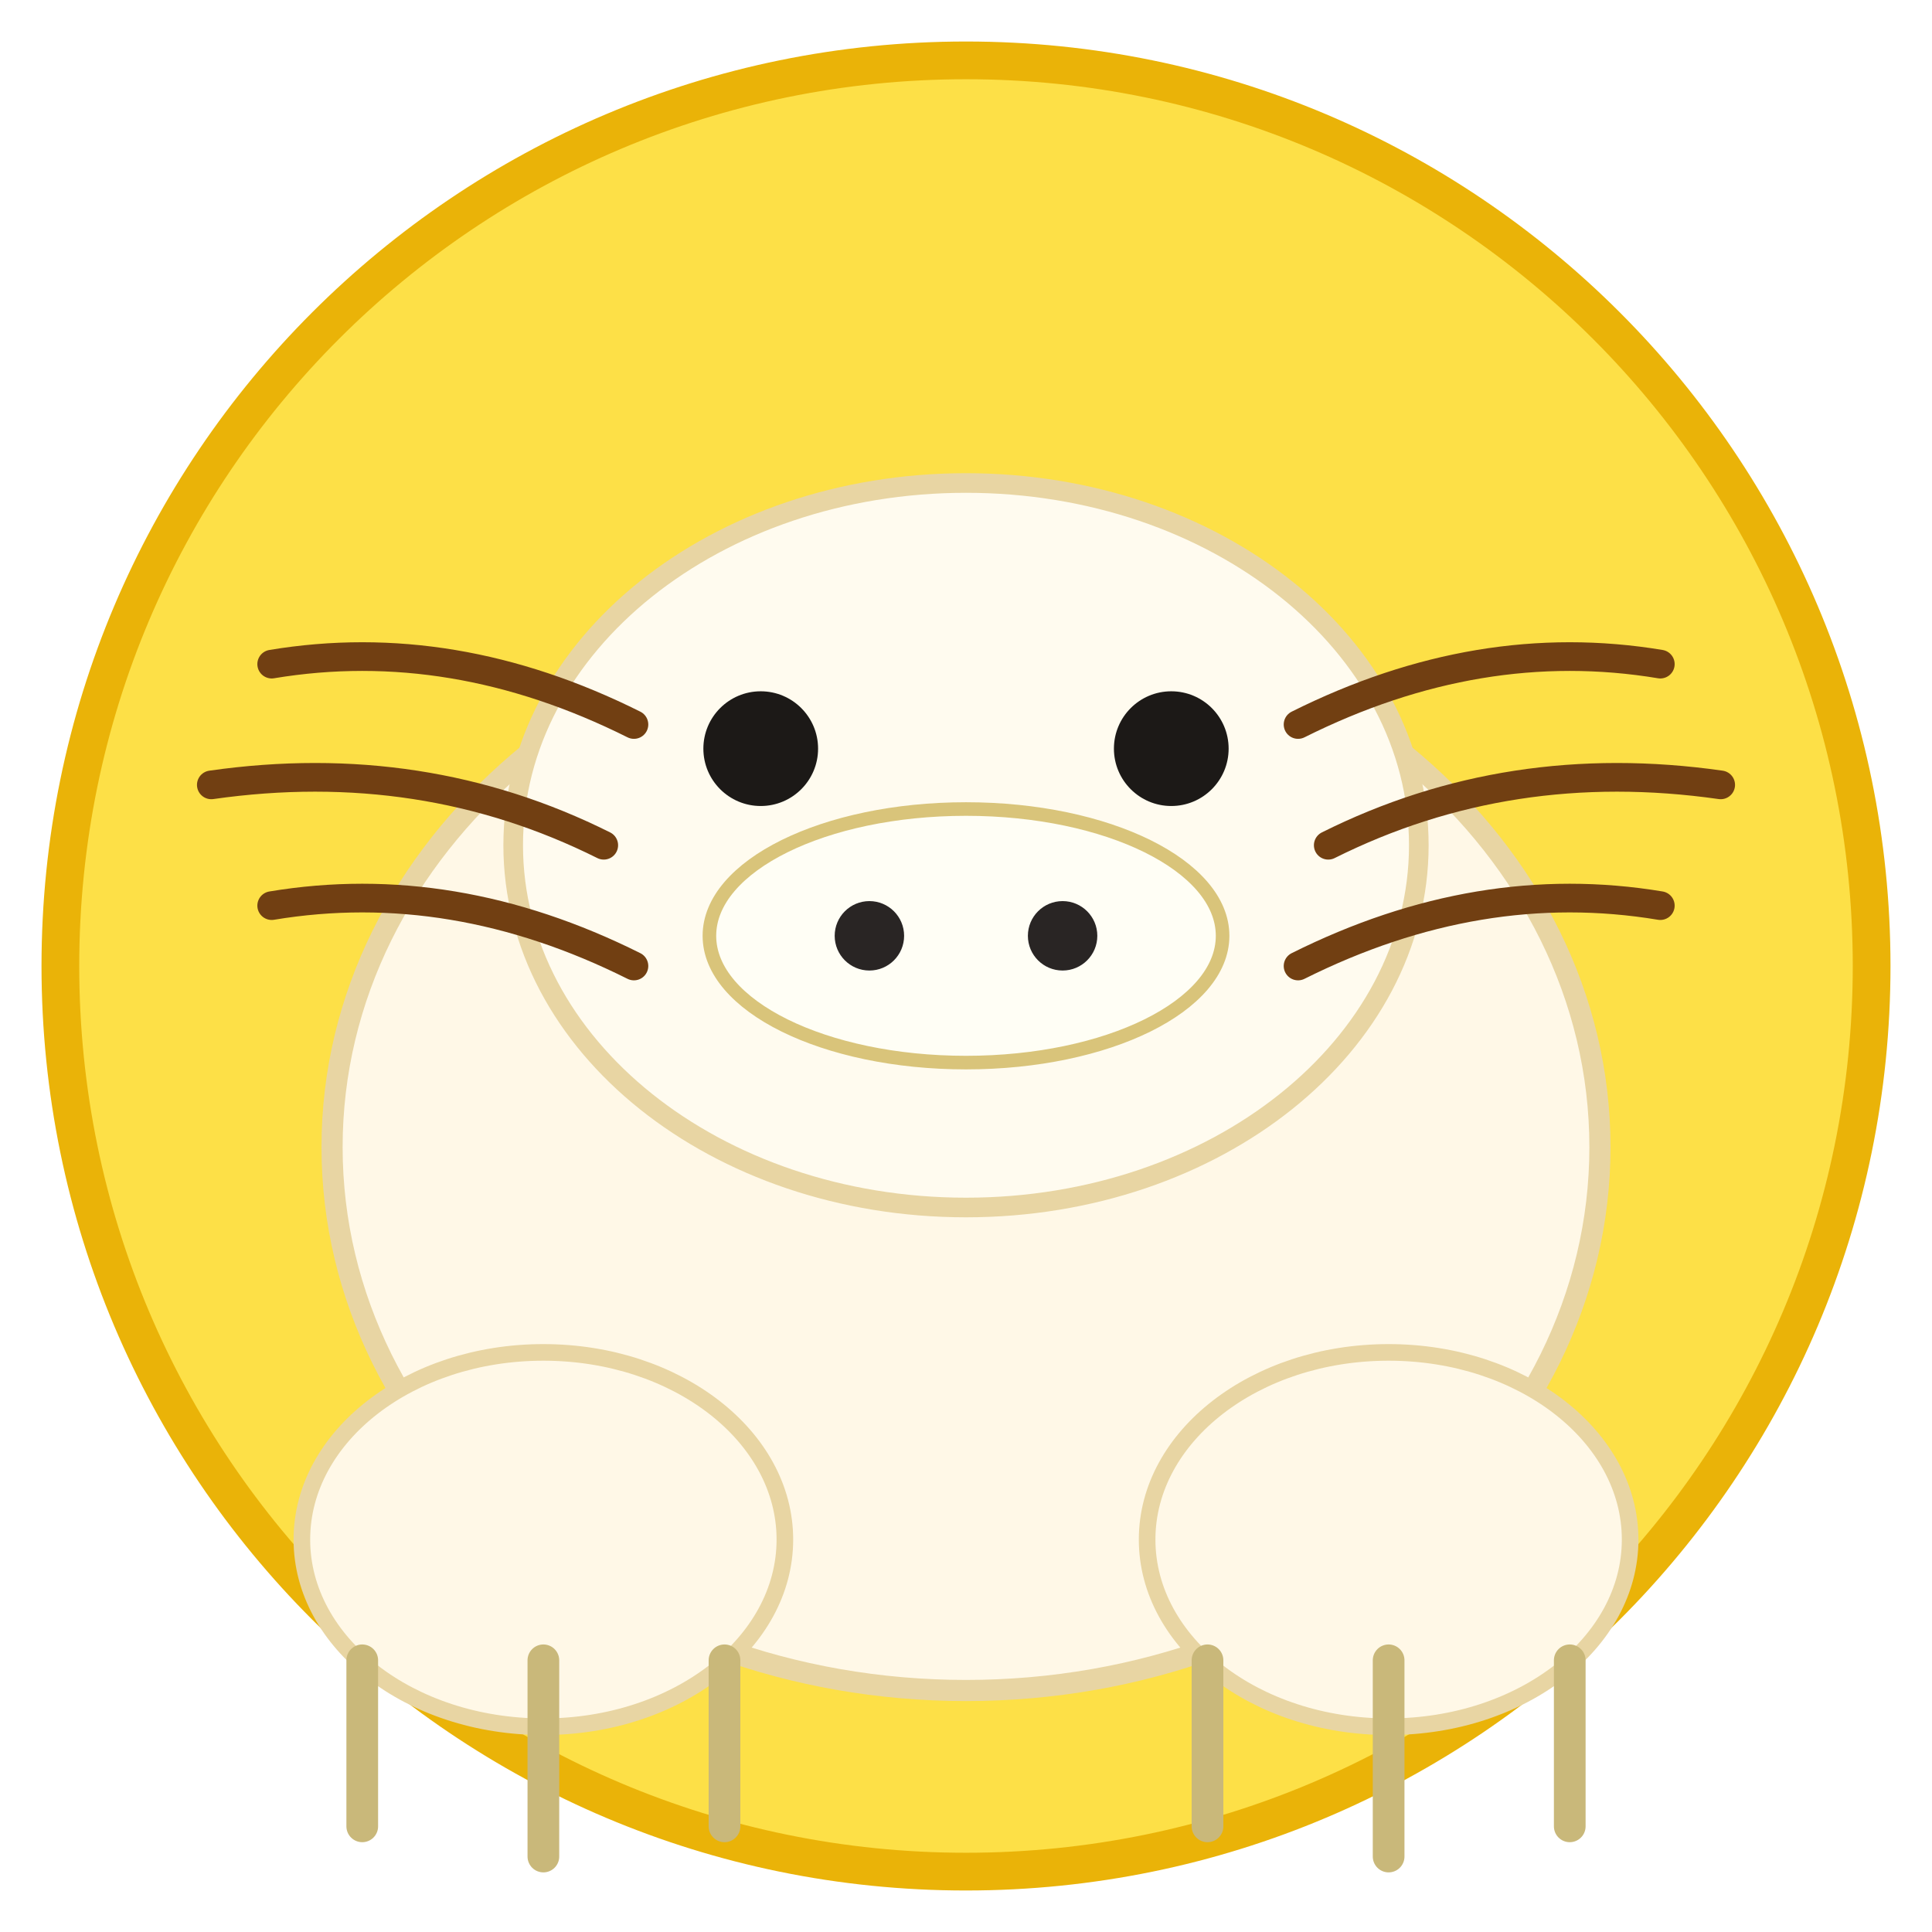
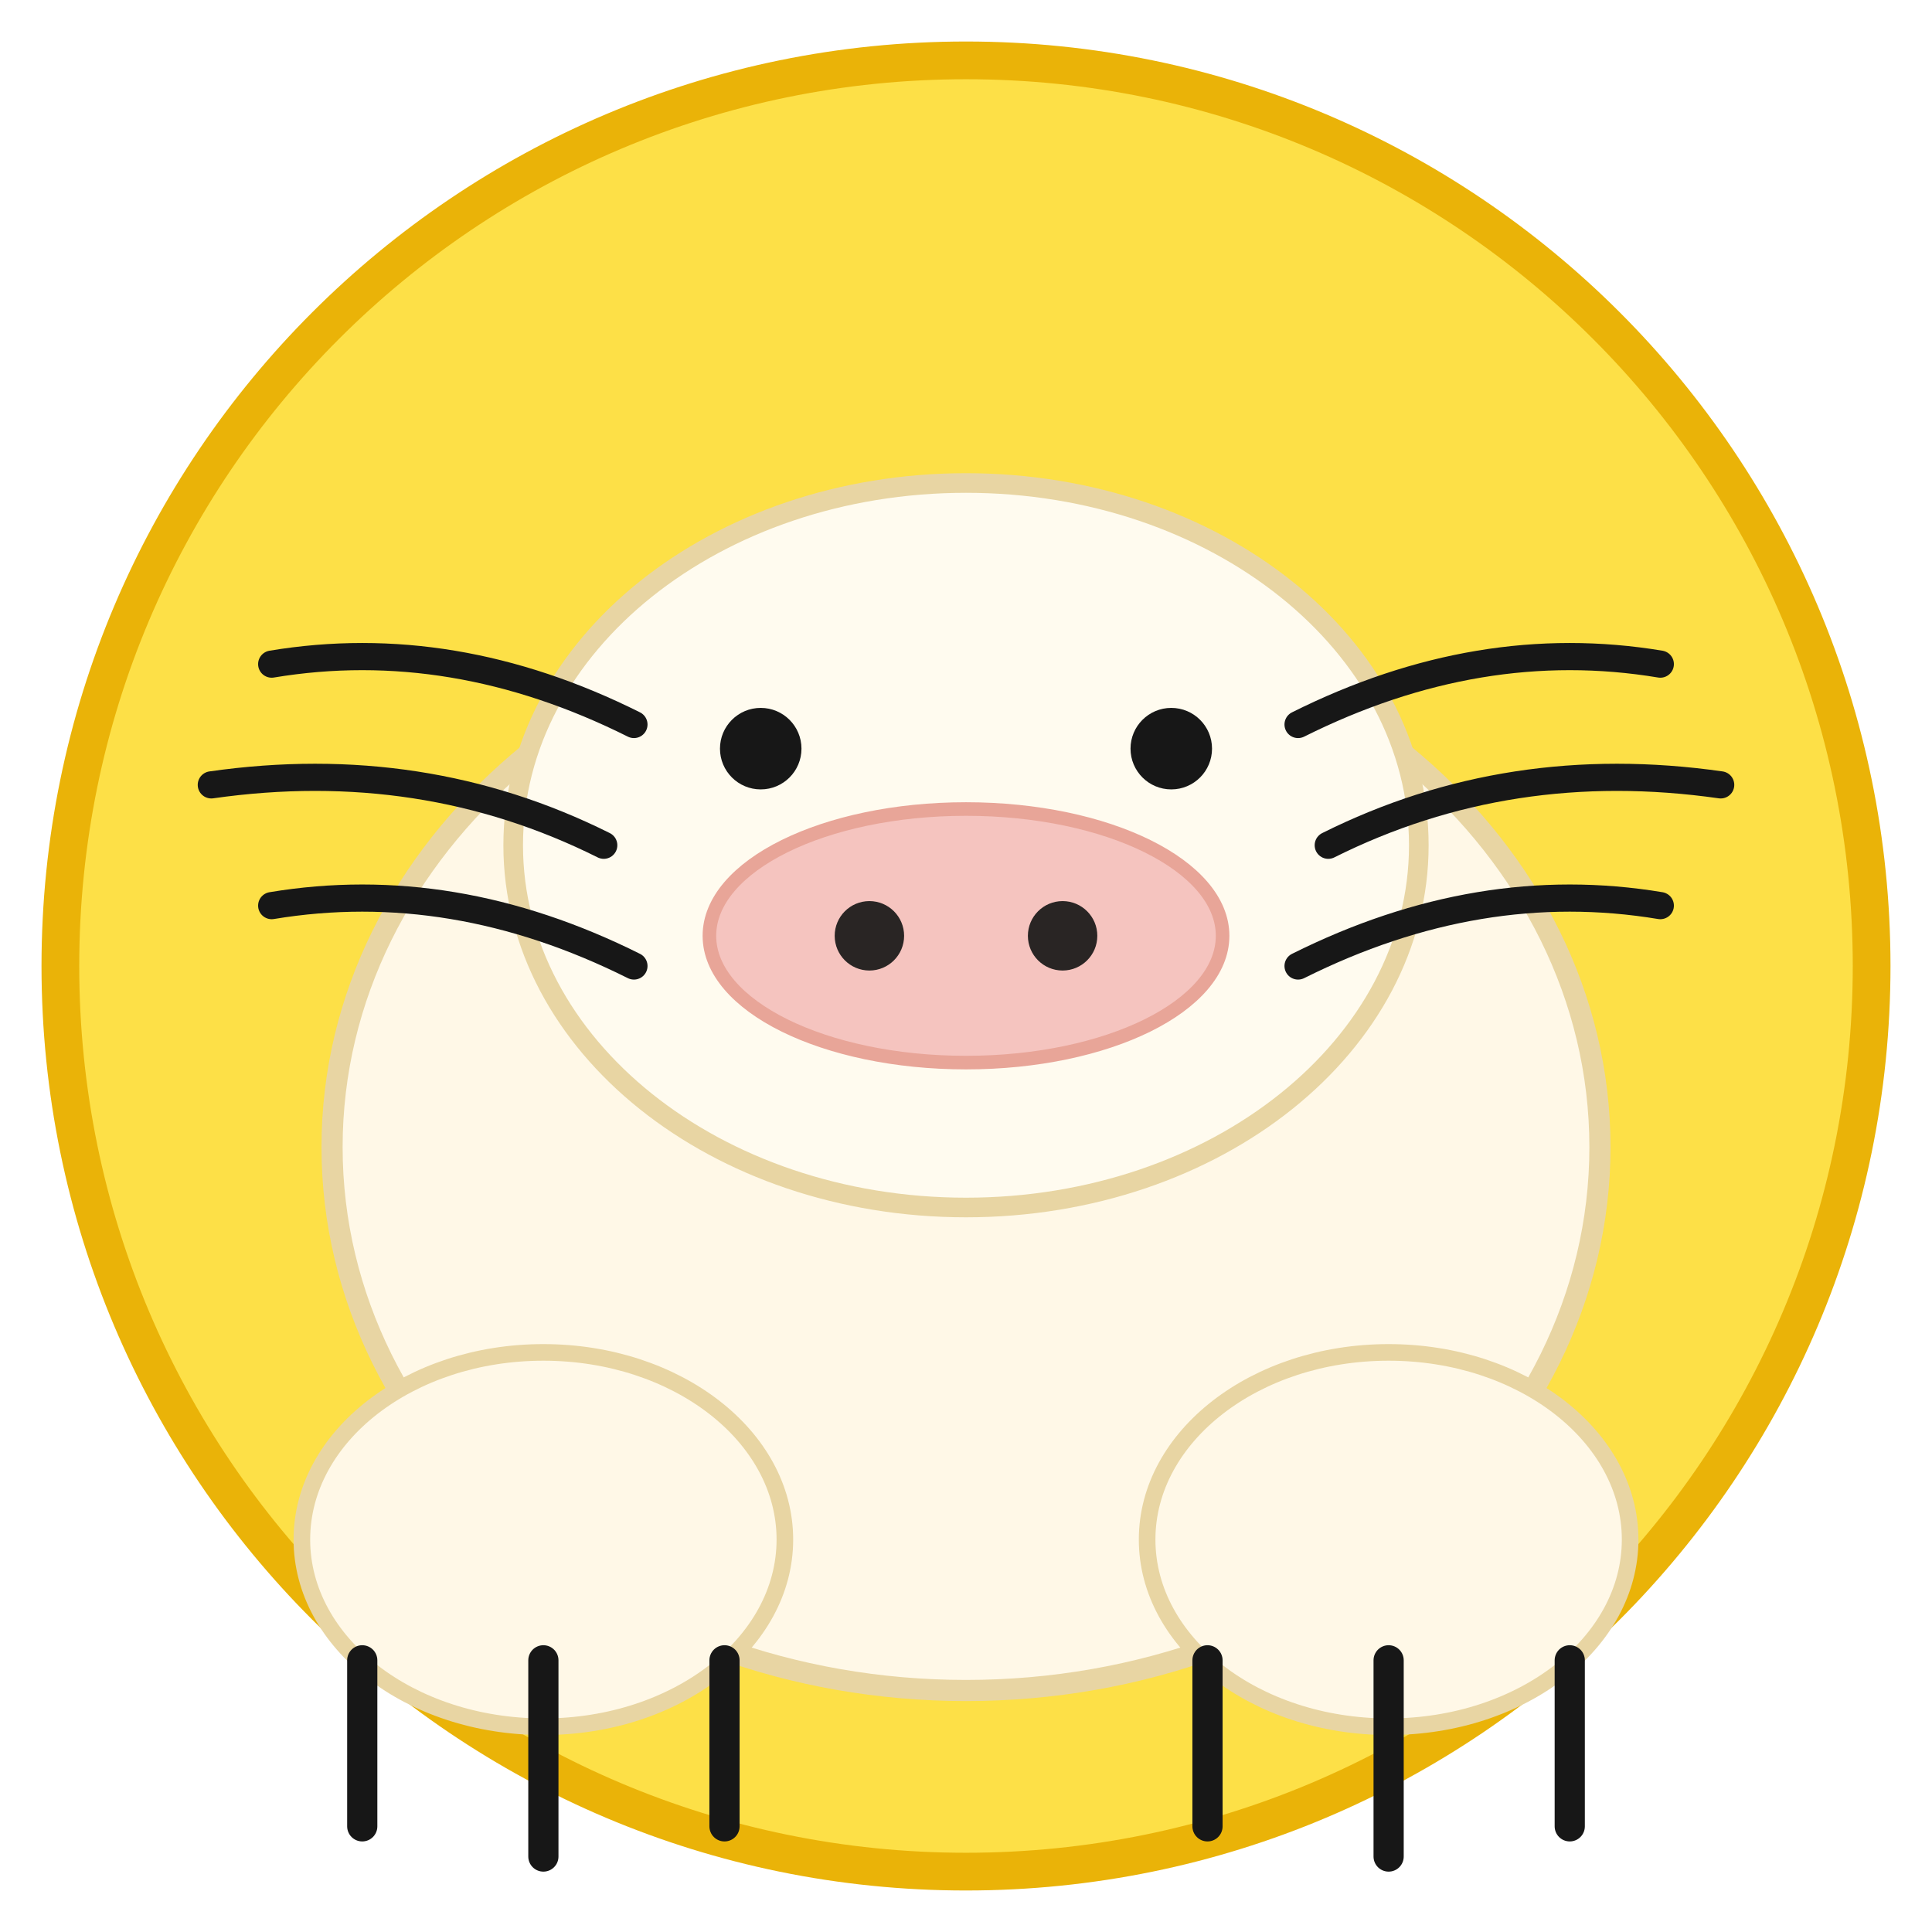
<svg xmlns="http://www.w3.org/2000/svg" viewBox="0 0 64 64" role="img" aria-labelledby="krotFaviconTitle">
  <circle cx="32" cy="32" r="30" fill="#FDE047" stroke="#EAB308" stroke-width="1.25" />
  <ellipse cx="32" cy="38" rx="21" ry="18" fill="#FFF8E7" stroke="#E8D5A3" stroke-width="0.7" />
  <ellipse cx="32" cy="28" rx="15" ry="12" fill="#FFFBEF" stroke="#E8D5A3" stroke-width="0.65" />
-   <ellipse cx="32" cy="31" rx="8.5" ry="4.2" fill="#FFFEF5" stroke="#D9C47A" stroke-width="0.45" />
+   <ellipse cx="32" cy="31" rx="8.5" ry="4.2" fill="#F5C4BF" stroke="#E8A598" stroke-width="0.45" />
  <circle cx="28.8" cy="31" r="1.15" fill="#292524" />
  <circle cx="35.2" cy="31" r="1.15" fill="#292524" />
-   <circle cx="25.2" cy="24.8" r="1.9" fill="#1c1917" />
-   <circle cx="38.8" cy="24.8" r="1.9" fill="#1c1917" />
-   <g stroke="#713f12" stroke-width="0.95" stroke-linecap="round" fill="none">
+   <circle cx="25.2" cy="24.8" r="1.35" fill="#171717" />
+   <circle cx="38.8" cy="24.8" r="1.35" fill="#171717" />
+   <g stroke="#171717" stroke-width="0.9" stroke-linecap="round" fill="none">
    <path d="M9 22q6-1 12 2" />
    <path d="M7 26q7-1 13 2" />
    <path d="M9 30q6-1 12 2" />
    <path d="M55 22q-6-1-12 2" />
    <path d="M57 26q-7-1-13 2" />
    <path d="M55 30q-6-1-12 2" />
  </g>
  <ellipse cx="18" cy="51" rx="8" ry="6.2" fill="#FFF8E7" stroke="#E8D5A3" stroke-width="0.55" />
  <ellipse cx="46" cy="51" rx="8" ry="6.2" fill="#FFF8E7" stroke="#E8D5A3" stroke-width="0.55" />
-   <g stroke="#C9B87A" stroke-width="1.05" stroke-linecap="round" fill="none">
+   <g stroke="#171717" stroke-width="1" stroke-linecap="round" fill="none">
    <path d="M12 55v5.5M18 55v6.5M24 55v5.5" />
    <path d="M40 55v5.5M46 55v6.5M52 55v5.5" />
  </g>
</svg>
